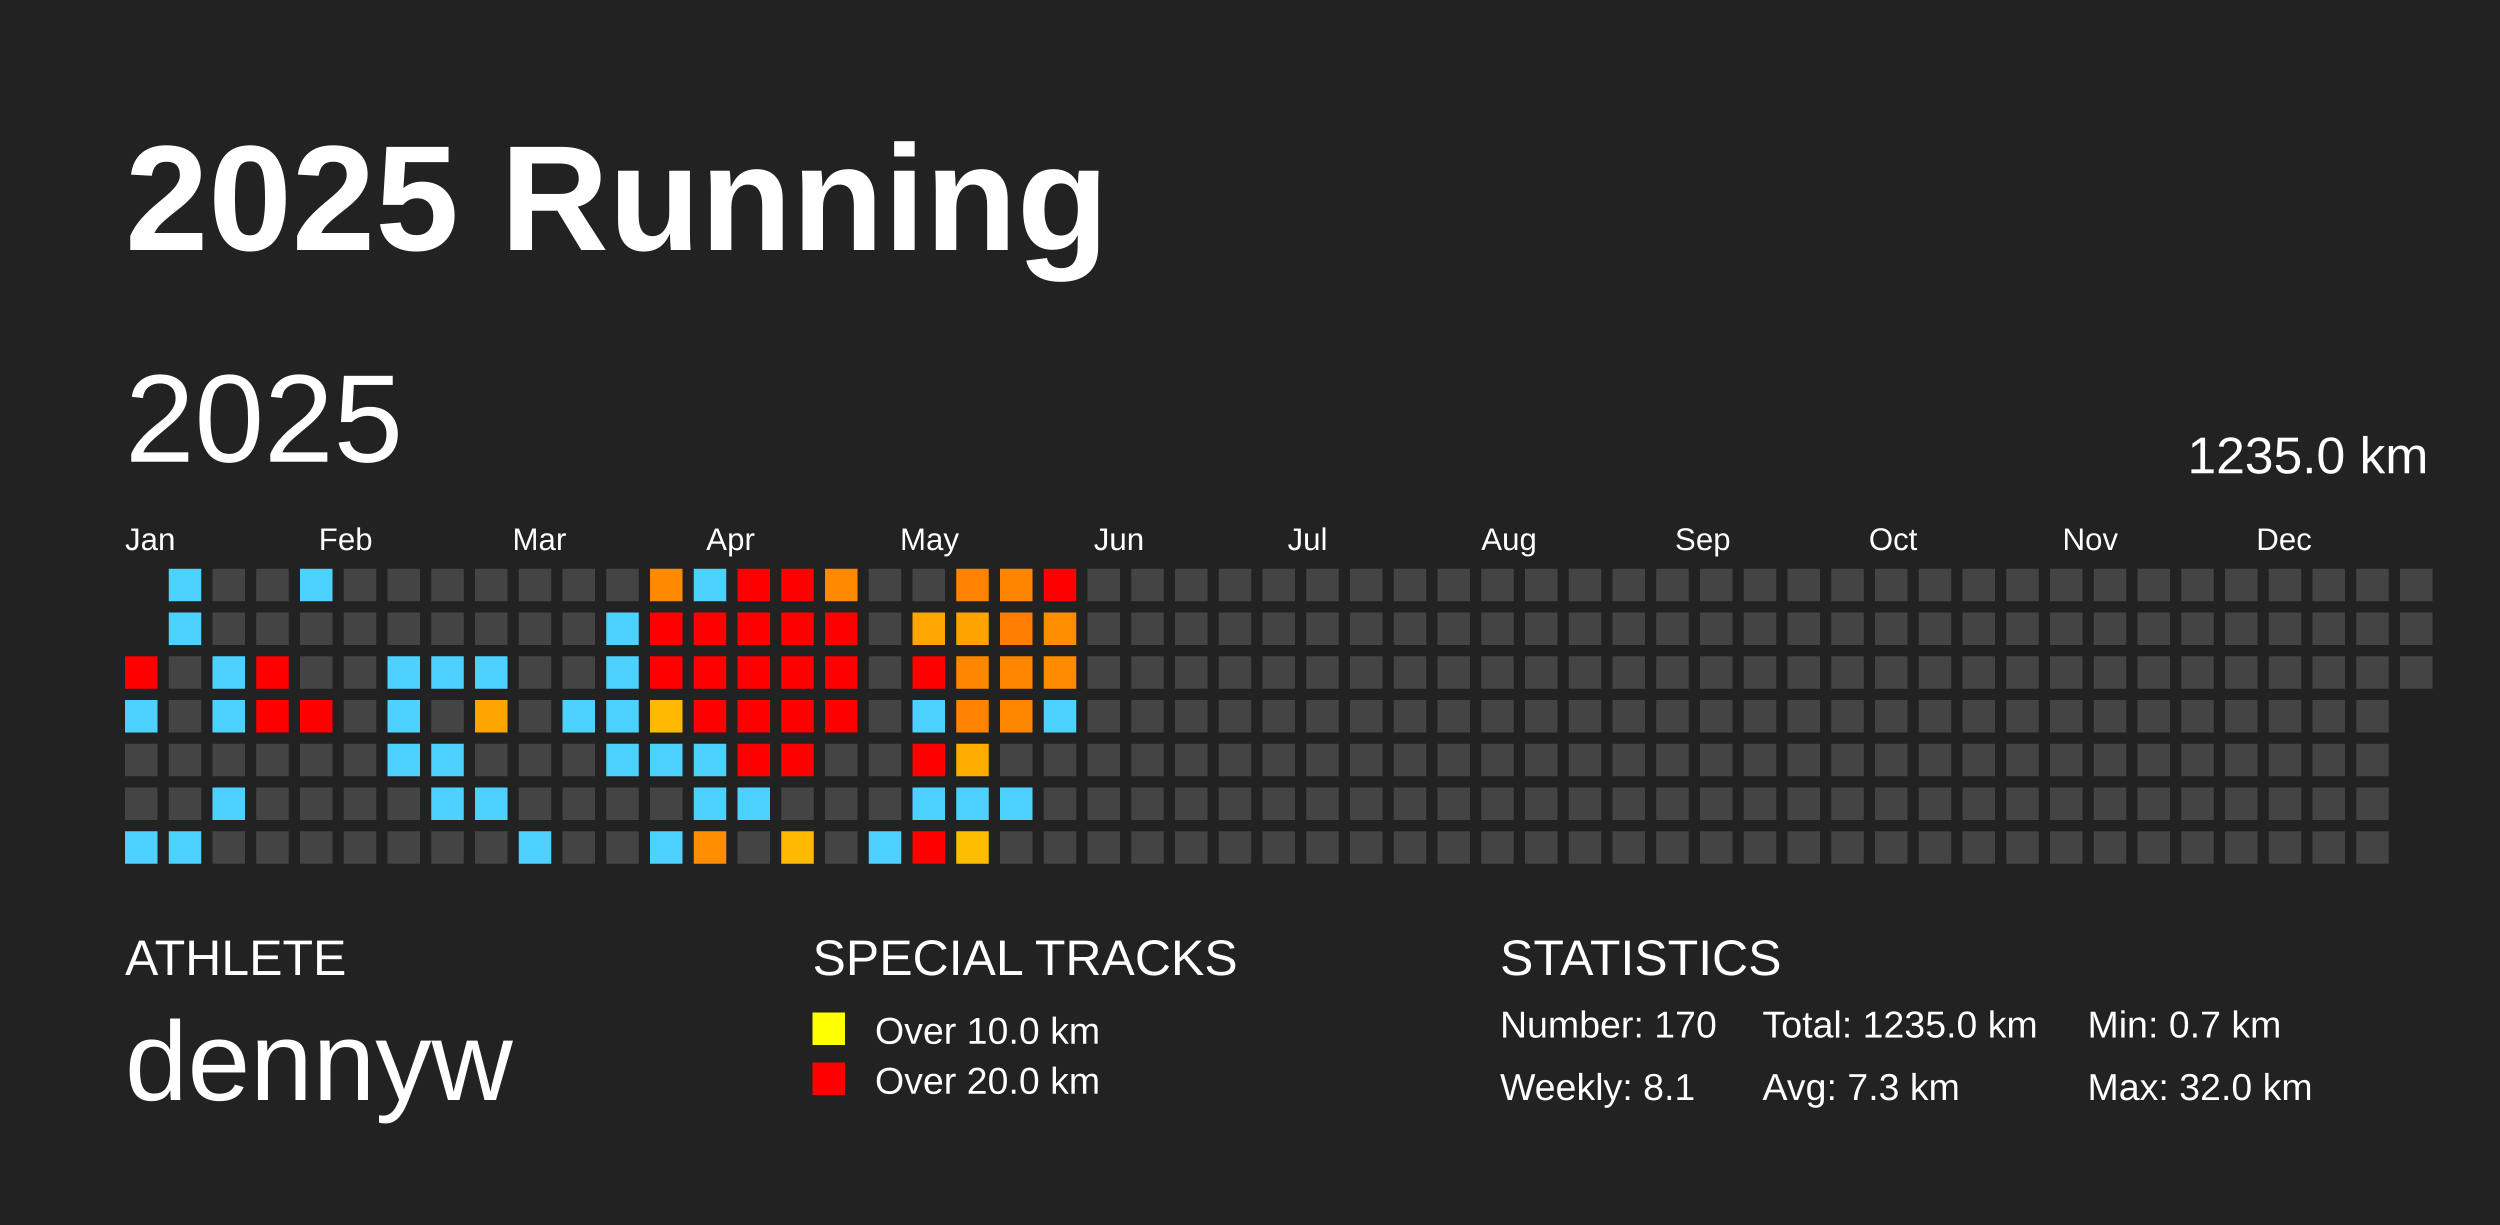
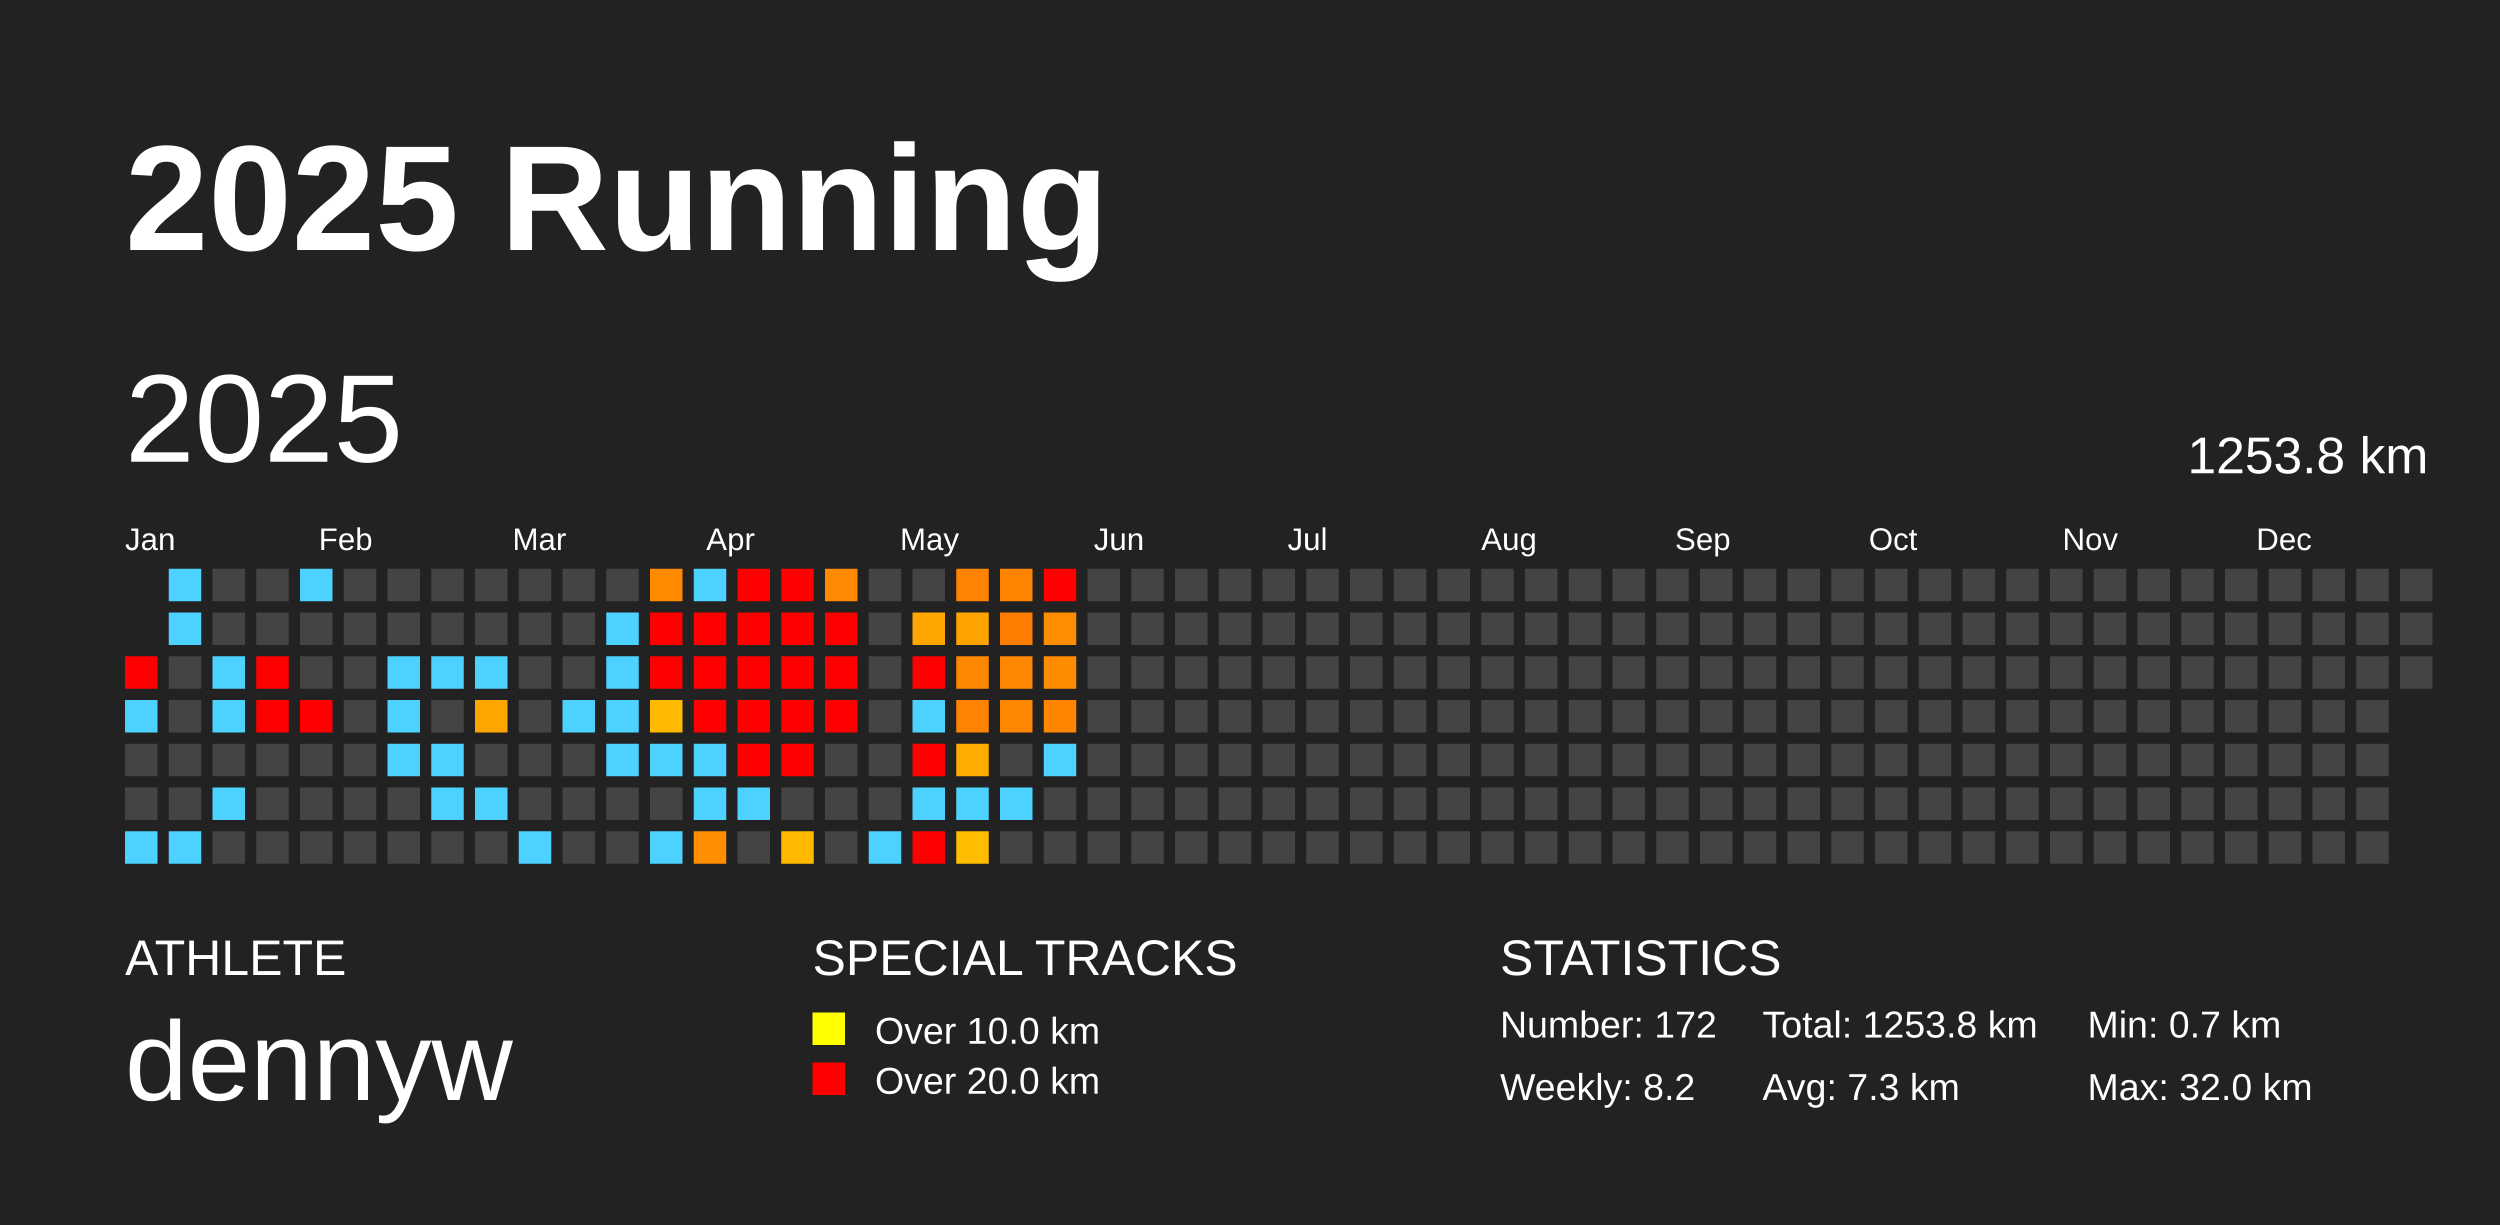
<svg xmlns="http://www.w3.org/2000/svg" baseProfile="full" height="98mm" version="1.1" viewBox="0,0,200,98" width="200mm">
  <defs />
  <rect fill="#222222" height="98" width="200" x="0" y="0" />
  <text fill="#FFFFFF" style="font-size:12px; font-family:Arial; font-weight:bold;" x="10" y="20">2025 Running</text>
  <text fill="#FFFFFF" style="font-size:4px; font-family:Arial" x="10" y="78">ATHLETE</text>
  <text fill="#FFFFFF" style="font-size:9px; font-family:Arial" x="10" y="88">dennyw</text>
  <text fill="#FFFFFF" style="font-size:4px; font-family:Arial" x="65" y="78">SPECIAL TRACKS</text>
  <rect fill="yellow" height="2.6" width="2.6" x="65" y="81" />
  <text fill="#FFFFFF" style="font-size:3px; font-family:Arial" x="70" y="83.5">Over 10.0 km</text>
  <rect fill="red" height="2.6" width="2.6" x="65" y="85" />
  <text fill="#FFFFFF" style="font-size:3px; font-family:Arial" x="70" y="87.5">Over 20.0 km</text>
  <text fill="#FFFFFF" style="font-size:4px; font-family:Arial" x="120" y="78">STATISTICS</text>
-   <text fill="#FFFFFF" style="font-size:3px; font-family:Arial" x="120" y="83">Number: 170</text>
-   <text fill="#FFFFFF" style="font-size:3px; font-family:Arial" x="120" y="88">Weekly: 8.1</text>
-   <text fill="#FFFFFF" style="font-size:3px; font-family:Arial" x="141" y="83">Total: 1235.0 km</text>
+   <text fill="#FFFFFF" style="font-size:3px; font-family:Arial" x="120" y="83">Number: 172</text>
+   <text fill="#FFFFFF" style="font-size:3px; font-family:Arial" x="120" y="88">Weekly: 8.2</text>
+   <text fill="#FFFFFF" style="font-size:3px; font-family:Arial" x="141" y="83">Total: 1253.8 km</text>
  <text fill="#FFFFFF" style="font-size:3px; font-family:Arial" x="141" y="88">Avg: 7.3 km</text>
  <text fill="#FFFFFF" style="font-size:3px; font-family:Arial" x="167" y="83">Min: 0.7 km</text>
  <text fill="#FFFFFF" style="font-size:3px; font-family:Arial" x="167" y="88">Max: 32.0 km</text>
  <text dominant-baseline="hanging" fill="#FFFFFF" style="font-size:10.0px; font-family:Arial;" x="10" y="30">2025</text>
-   <text dominant-baseline="hanging" fill="#FFFFFF" style="font-size:4.125px; font-family:Arial;" x="175" y="35">1235.0 km</text>
+   <text dominant-baseline="hanging" fill="#FFFFFF" style="font-size:4.125px; font-family:Arial;" x="175" y="35">1253.8 km</text>
  <text fill="#FFFFFF" style="font-size:2.5px; font-family:Arial" x="10.0" y="44">Jan</text>
  <text fill="#FFFFFF" style="font-size:2.5px; font-family:Arial" x="25.5" y="44">Feb</text>
  <text fill="#FFFFFF" style="font-size:2.5px; font-family:Arial" x="41.0" y="44">Mar</text>
  <text fill="#FFFFFF" style="font-size:2.5px; font-family:Arial" x="56.5" y="44">Apr</text>
  <text fill="#FFFFFF" style="font-size:2.5px; font-family:Arial" x="72.0" y="44">May</text>
  <text fill="#FFFFFF" style="font-size:2.5px; font-family:Arial" x="87.5" y="44">Jun</text>
  <text fill="#FFFFFF" style="font-size:2.5px; font-family:Arial" x="103.0" y="44">Jul</text>
  <text fill="#FFFFFF" style="font-size:2.5px; font-family:Arial" x="118.5" y="44">Aug</text>
  <text fill="#FFFFFF" style="font-size:2.5px; font-family:Arial" x="134.0" y="44">Sep</text>
  <text fill="#FFFFFF" style="font-size:2.5px; font-family:Arial" x="149.5" y="44">Oct</text>
  <text fill="#FFFFFF" style="font-size:2.5px; font-family:Arial" x="165.0" y="44">Nov</text>
  <text fill="#FFFFFF" style="font-size:2.5px; font-family:Arial" x="180.5" y="44">Dec</text>
  <rect fill="red" height="2.6" width="2.6" x="10.0" y="52.5" />
  <rect fill="#4dd2ff" height="2.6" width="2.6" x="10.0" y="56.0" />
  <rect fill="#444444" height="2.6" width="2.6" x="10.0" y="59.5" />
  <rect fill="#444444" height="2.6" width="2.6" x="10.0" y="63.0" />
  <rect fill="#4dd2ff" height="2.6" width="2.6" x="10.0" y="66.5" />
  <rect fill="#4dd2ff" height="2.6" width="2.6" x="13.5" y="45.5" />
  <rect fill="#4dd2ff" height="2.6" width="2.6" x="13.5" y="49.0" />
  <rect fill="#444444" height="2.6" width="2.6" x="13.5" y="52.5" />
  <rect fill="#444444" height="2.6" width="2.6" x="13.5" y="56.0" />
  <rect fill="#444444" height="2.6" width="2.6" x="13.5" y="59.5" />
  <rect fill="#444444" height="2.6" width="2.6" x="13.5" y="63.0" />
  <rect fill="#4dd2ff" height="2.6" width="2.6" x="13.5" y="66.5" />
  <rect fill="#444444" height="2.6" width="2.6" x="17.0" y="45.5" />
  <rect fill="#444444" height="2.6" width="2.6" x="17.0" y="49.0" />
  <rect fill="#4dd2ff" height="2.6" width="2.6" x="17.0" y="52.5" />
  <rect fill="#4dd2ff" height="2.6" width="2.6" x="17.0" y="56.0" />
  <rect fill="#444444" height="2.6" width="2.6" x="17.0" y="59.5" />
  <rect fill="#4dd2ff" height="2.6" width="2.6" x="17.0" y="63.0" />
  <rect fill="#444444" height="2.6" width="2.6" x="17.0" y="66.5" />
  <rect fill="#444444" height="2.6" width="2.6" x="20.5" y="45.5" />
  <rect fill="#444444" height="2.6" width="2.6" x="20.5" y="49.0" />
  <rect fill="red" height="2.6" width="2.6" x="20.5" y="52.5" />
  <rect fill="red" height="2.6" width="2.6" x="20.5" y="56.0" />
  <rect fill="#444444" height="2.6" width="2.6" x="20.5" y="59.5" />
  <rect fill="#444444" height="2.6" width="2.6" x="20.5" y="63.0" />
  <rect fill="#444444" height="2.6" width="2.6" x="20.5" y="66.5" />
  <rect fill="#4dd2ff" height="2.6" width="2.6" x="24.0" y="45.5" />
  <rect fill="#444444" height="2.6" width="2.6" x="24.0" y="49.0" />
  <rect fill="#444444" height="2.6" width="2.6" x="24.0" y="52.5" />
  <rect fill="red" height="2.6" width="2.6" x="24.0" y="56.0" />
  <rect fill="#444444" height="2.6" width="2.6" x="24.0" y="59.5" />
  <rect fill="#444444" height="2.6" width="2.6" x="24.0" y="63.0" />
  <rect fill="#444444" height="2.6" width="2.6" x="24.0" y="66.5" />
  <rect fill="#444444" height="2.6" width="2.6" x="27.5" y="45.5" />
  <rect fill="#444444" height="2.6" width="2.6" x="27.5" y="49.0" />
  <rect fill="#444444" height="2.6" width="2.6" x="27.5" y="52.5" />
  <rect fill="#444444" height="2.6" width="2.6" x="27.5" y="56.0" />
  <rect fill="#444444" height="2.6" width="2.6" x="27.5" y="59.5" />
  <rect fill="#444444" height="2.6" width="2.6" x="27.5" y="63.0" />
  <rect fill="#444444" height="2.6" width="2.6" x="27.5" y="66.5" />
  <rect fill="#444444" height="2.6" width="2.6" x="31.0" y="45.5" />
  <rect fill="#444444" height="2.6" width="2.6" x="31.0" y="49.0" />
  <rect fill="#4dd2ff" height="2.6" width="2.6" x="31.0" y="52.5" />
  <rect fill="#4dd2ff" height="2.6" width="2.6" x="31.0" y="56.0" />
  <rect fill="#4dd2ff" height="2.6" width="2.6" x="31.0" y="59.5" />
  <rect fill="#444444" height="2.6" width="2.6" x="31.0" y="63.0" />
  <rect fill="#444444" height="2.6" width="2.6" x="31.0" y="66.5" />
  <rect fill="#444444" height="2.6" width="2.6" x="34.5" y="45.5" />
  <rect fill="#444444" height="2.6" width="2.6" x="34.5" y="49.0" />
  <rect fill="#4dd2ff" height="2.6" width="2.6" x="34.5" y="52.5" />
  <rect fill="#444444" height="2.6" width="2.6" x="34.5" y="56.0" />
  <rect fill="#4dd2ff" height="2.6" width="2.6" x="34.5" y="59.5" />
  <rect fill="#4dd2ff" height="2.6" width="2.6" x="34.5" y="63.0" />
  <rect fill="#444444" height="2.6" width="2.6" x="34.5" y="66.5" />
  <rect fill="#444444" height="2.6" width="2.6" x="38.0" y="45.5" />
  <rect fill="#444444" height="2.6" width="2.6" x="38.0" y="49.0" />
  <rect fill="#4dd2ff" height="2.6" width="2.6" x="38.0" y="52.5" />
  <rect fill="#ffa500" height="2.6" width="2.6" x="38.0" y="56.0" />
  <rect fill="#444444" height="2.6" width="2.6" x="38.0" y="59.5" />
  <rect fill="#4dd2ff" height="2.6" width="2.6" x="38.0" y="63.0" />
  <rect fill="#444444" height="2.6" width="2.6" x="38.0" y="66.5" />
  <rect fill="#444444" height="2.6" width="2.6" x="41.5" y="45.5" />
  <rect fill="#444444" height="2.6" width="2.6" x="41.5" y="49.0" />
  <rect fill="#444444" height="2.6" width="2.6" x="41.5" y="52.5" />
  <rect fill="#444444" height="2.6" width="2.6" x="41.5" y="56.0" />
  <rect fill="#444444" height="2.6" width="2.6" x="41.5" y="59.5" />
  <rect fill="#444444" height="2.6" width="2.6" x="41.5" y="63.0" />
  <rect fill="#4dd2ff" height="2.6" width="2.6" x="41.5" y="66.5" />
  <rect fill="#444444" height="2.6" width="2.6" x="45.0" y="45.5" />
  <rect fill="#444444" height="2.6" width="2.6" x="45.0" y="49.0" />
  <rect fill="#444444" height="2.6" width="2.6" x="45.0" y="52.5" />
  <rect fill="#4dd2ff" height="2.6" width="2.6" x="45.0" y="56.0" />
  <rect fill="#444444" height="2.6" width="2.6" x="45.0" y="59.5" />
  <rect fill="#444444" height="2.6" width="2.6" x="45.0" y="63.0" />
  <rect fill="#444444" height="2.6" width="2.6" x="45.0" y="66.5" />
  <rect fill="#444444" height="2.6" width="2.6" x="48.5" y="45.5" />
  <rect fill="#4dd2ff" height="2.6" width="2.6" x="48.5" y="49.0" />
  <rect fill="#4dd2ff" height="2.6" width="2.6" x="48.5" y="52.5" />
  <rect fill="#4dd2ff" height="2.6" width="2.6" x="48.5" y="56.0" />
  <rect fill="#4dd2ff" height="2.6" width="2.6" x="48.5" y="59.5" />
  <rect fill="#444444" height="2.6" width="2.6" x="48.5" y="63.0" />
  <rect fill="#444444" height="2.6" width="2.6" x="48.5" y="66.5" />
  <rect fill="#ff8a00" height="2.6" width="2.6" x="52.0" y="45.5" />
  <rect fill="red" height="2.6" width="2.6" x="52.0" y="49.0" />
  <rect fill="red" height="2.6" width="2.6" x="52.0" y="52.5" />
  <rect fill="#ffb900" height="2.6" width="2.6" x="52.0" y="56.0" />
  <rect fill="#4dd2ff" height="2.6" width="2.6" x="52.0" y="59.5" />
  <rect fill="#444444" height="2.6" width="2.6" x="52.0" y="63.0" />
  <rect fill="#4dd2ff" height="2.6" width="2.6" x="52.0" y="66.5" />
  <rect fill="#4dd2ff" height="2.6" width="2.6" x="55.5" y="45.5" />
  <rect fill="red" height="2.6" width="2.6" x="55.5" y="49.0" />
  <rect fill="red" height="2.6" width="2.6" x="55.5" y="52.5" />
  <rect fill="red" height="2.6" width="2.6" x="55.5" y="56.0" />
  <rect fill="#4dd2ff" height="2.6" width="2.6" x="55.5" y="59.5" />
  <rect fill="#4dd2ff" height="2.6" width="2.6" x="55.5" y="63.0" />
  <rect fill="#ff8f00" height="2.6" width="2.6" x="55.5" y="66.5" />
  <rect fill="red" height="2.6" width="2.6" x="59.0" y="45.5" />
  <rect fill="red" height="2.6" width="2.6" x="59.0" y="49.0" />
  <rect fill="red" height="2.6" width="2.6" x="59.0" y="52.5" />
  <rect fill="red" height="2.6" width="2.6" x="59.0" y="56.0" />
  <rect fill="red" height="2.6" width="2.6" x="59.0" y="59.5" />
  <rect fill="#4dd2ff" height="2.6" width="2.6" x="59.0" y="63.0" />
  <rect fill="#444444" height="2.6" width="2.6" x="59.0" y="66.5" />
  <rect fill="red" height="2.6" width="2.6" x="62.5" y="45.5" />
  <rect fill="red" height="2.6" width="2.6" x="62.5" y="49.0" />
  <rect fill="red" height="2.6" width="2.6" x="62.5" y="52.5" />
  <rect fill="red" height="2.6" width="2.6" x="62.5" y="56.0" />
  <rect fill="red" height="2.6" width="2.6" x="62.5" y="59.5" />
  <rect fill="#444444" height="2.6" width="2.6" x="62.5" y="63.0" />
  <rect fill="#ffba00" height="2.6" width="2.6" x="62.5" y="66.5" />
  <rect fill="#ff8900" height="2.6" width="2.6" x="66.0" y="45.5" />
  <rect fill="red" height="2.6" width="2.6" x="66.0" y="49.0" />
  <rect fill="red" height="2.6" width="2.6" x="66.0" y="52.5" />
  <rect fill="red" height="2.6" width="2.6" x="66.0" y="56.0" />
  <rect fill="#444444" height="2.6" width="2.6" x="66.0" y="59.5" />
  <rect fill="#444444" height="2.6" width="2.6" x="66.0" y="63.0" />
  <rect fill="#444444" height="2.6" width="2.6" x="66.0" y="66.5" />
  <rect fill="#444444" height="2.6" width="2.6" x="69.5" y="45.5" />
  <rect fill="#444444" height="2.6" width="2.6" x="69.5" y="49.0" />
  <rect fill="#444444" height="2.6" width="2.6" x="69.5" y="52.5" />
  <rect fill="#444444" height="2.6" width="2.6" x="69.5" y="56.0" />
  <rect fill="#444444" height="2.6" width="2.6" x="69.5" y="59.5" />
  <rect fill="#444444" height="2.6" width="2.6" x="69.5" y="63.0" />
  <rect fill="#4dd2ff" height="2.6" width="2.6" x="69.5" y="66.5" />
  <rect fill="#444444" height="2.6" width="2.6" x="73.0" y="45.5" />
  <rect fill="#ffa600" height="2.6" width="2.6" x="73.0" y="49.0" />
  <rect fill="red" height="2.6" width="2.6" x="73.0" y="52.5" />
  <rect fill="#4dd2ff" height="2.6" width="2.6" x="73.0" y="56.0" />
  <rect fill="red" height="2.6" width="2.6" x="73.0" y="59.5" />
  <rect fill="#4dd2ff" height="2.6" width="2.6" x="73.0" y="63.0" />
  <rect fill="red" height="2.6" width="2.6" x="73.0" y="66.5" />
  <rect fill="#ff8200" height="2.6" width="2.6" x="76.5" y="45.5" />
  <rect fill="#ffa300" height="2.6" width="2.6" x="76.5" y="49.0" />
  <rect fill="#ff8600" height="2.6" width="2.6" x="76.5" y="52.5" />
  <rect fill="#ff8200" height="2.6" width="2.6" x="76.5" y="56.0" />
  <rect fill="#ffab00" height="2.6" width="2.6" x="76.5" y="59.5" />
  <rect fill="#4dd2ff" height="2.6" width="2.6" x="76.5" y="63.0" />
  <rect fill="#ffbd00" height="2.6" width="2.6" x="76.5" y="66.5" />
  <rect fill="#ff8400" height="2.6" width="2.6" x="80.0" y="45.5" />
  <rect fill="#ff7d00" height="2.6" width="2.6" x="80.0" y="49.0" />
  <rect fill="#ff8600" height="2.6" width="2.6" x="80.0" y="52.5" />
  <rect fill="#ff8700" height="2.6" width="2.6" x="80.0" y="56.0" />
  <rect fill="#444444" height="2.6" width="2.6" x="80.0" y="59.5" />
  <rect fill="#4dd2ff" height="2.6" width="2.6" x="80.0" y="63.0" />
  <rect fill="#444444" height="2.6" width="2.6" x="80.0" y="66.5" />
  <rect fill="red" height="2.6" width="2.6" x="83.5" y="45.5" />
  <rect fill="#ff8d00" height="2.6" width="2.6" x="83.5" y="49.0" />
  <rect fill="#ff8c00" height="2.6" width="2.6" x="83.5" y="52.5" />
-   <rect fill="#4dd2ff" height="2.6" width="2.6" x="83.5" y="56.0" />
-   <rect fill="#444444" height="2.6" width="2.6" x="83.5" y="59.5" />
+   <rect fill="#ff8400" height="2.6" width="2.6" x="83.5" y="56.0" />
+   <rect fill="#4dd2ff" height="2.6" width="2.6" x="83.5" y="59.5" />
  <rect fill="#444444" height="2.6" width="2.6" x="83.5" y="63.0" />
  <rect fill="#444444" height="2.6" width="2.6" x="83.5" y="66.5" />
  <rect fill="#444444" height="2.6" width="2.6" x="87.0" y="45.5" />
  <rect fill="#444444" height="2.6" width="2.6" x="87.0" y="49.0" />
  <rect fill="#444444" height="2.6" width="2.6" x="87.0" y="52.5" />
  <rect fill="#444444" height="2.6" width="2.6" x="87.0" y="56.0" />
  <rect fill="#444444" height="2.6" width="2.6" x="87.0" y="59.5" />
  <rect fill="#444444" height="2.6" width="2.6" x="87.0" y="63.0" />
  <rect fill="#444444" height="2.6" width="2.6" x="87.0" y="66.5" />
  <rect fill="#444444" height="2.6" width="2.6" x="90.5" y="45.5" />
  <rect fill="#444444" height="2.6" width="2.6" x="90.5" y="49.0" />
  <rect fill="#444444" height="2.6" width="2.6" x="90.5" y="52.5" />
  <rect fill="#444444" height="2.6" width="2.6" x="90.5" y="56.0" />
  <rect fill="#444444" height="2.6" width="2.6" x="90.5" y="59.5" />
  <rect fill="#444444" height="2.6" width="2.6" x="90.5" y="63.0" />
  <rect fill="#444444" height="2.6" width="2.6" x="90.5" y="66.5" />
  <rect fill="#444444" height="2.6" width="2.6" x="94.0" y="45.5" />
  <rect fill="#444444" height="2.6" width="2.6" x="94.0" y="49.0" />
  <rect fill="#444444" height="2.6" width="2.6" x="94.0" y="52.5" />
  <rect fill="#444444" height="2.6" width="2.6" x="94.0" y="56.0" />
  <rect fill="#444444" height="2.6" width="2.6" x="94.0" y="59.5" />
  <rect fill="#444444" height="2.6" width="2.6" x="94.0" y="63.0" />
  <rect fill="#444444" height="2.6" width="2.6" x="94.0" y="66.5" />
  <rect fill="#444444" height="2.6" width="2.6" x="97.5" y="45.5" />
  <rect fill="#444444" height="2.6" width="2.6" x="97.5" y="49.0" />
  <rect fill="#444444" height="2.6" width="2.6" x="97.5" y="52.5" />
  <rect fill="#444444" height="2.6" width="2.6" x="97.5" y="56.0" />
  <rect fill="#444444" height="2.6" width="2.6" x="97.5" y="59.5" />
  <rect fill="#444444" height="2.6" width="2.6" x="97.5" y="63.0" />
  <rect fill="#444444" height="2.6" width="2.6" x="97.5" y="66.5" />
  <rect fill="#444444" height="2.6" width="2.6" x="101.0" y="45.5" />
  <rect fill="#444444" height="2.6" width="2.6" x="101.0" y="49.0" />
  <rect fill="#444444" height="2.6" width="2.6" x="101.0" y="52.5" />
  <rect fill="#444444" height="2.6" width="2.6" x="101.0" y="56.0" />
  <rect fill="#444444" height="2.6" width="2.6" x="101.0" y="59.5" />
  <rect fill="#444444" height="2.6" width="2.6" x="101.0" y="63.0" />
  <rect fill="#444444" height="2.6" width="2.6" x="101.0" y="66.5" />
  <rect fill="#444444" height="2.6" width="2.6" x="104.5" y="45.5" />
  <rect fill="#444444" height="2.6" width="2.6" x="104.5" y="49.0" />
  <rect fill="#444444" height="2.6" width="2.6" x="104.5" y="52.5" />
  <rect fill="#444444" height="2.6" width="2.6" x="104.5" y="56.0" />
  <rect fill="#444444" height="2.6" width="2.6" x="104.5" y="59.5" />
  <rect fill="#444444" height="2.6" width="2.6" x="104.5" y="63.0" />
  <rect fill="#444444" height="2.6" width="2.6" x="104.5" y="66.5" />
  <rect fill="#444444" height="2.6" width="2.6" x="108.0" y="45.5" />
  <rect fill="#444444" height="2.6" width="2.6" x="108.0" y="49.0" />
  <rect fill="#444444" height="2.6" width="2.6" x="108.0" y="52.5" />
  <rect fill="#444444" height="2.6" width="2.6" x="108.0" y="56.0" />
  <rect fill="#444444" height="2.6" width="2.6" x="108.0" y="59.5" />
  <rect fill="#444444" height="2.6" width="2.6" x="108.0" y="63.0" />
  <rect fill="#444444" height="2.6" width="2.6" x="108.0" y="66.5" />
  <rect fill="#444444" height="2.6" width="2.6" x="111.5" y="45.5" />
  <rect fill="#444444" height="2.6" width="2.6" x="111.5" y="49.0" />
  <rect fill="#444444" height="2.6" width="2.6" x="111.5" y="52.5" />
  <rect fill="#444444" height="2.6" width="2.6" x="111.5" y="56.0" />
  <rect fill="#444444" height="2.6" width="2.6" x="111.5" y="59.5" />
  <rect fill="#444444" height="2.6" width="2.6" x="111.5" y="63.0" />
  <rect fill="#444444" height="2.6" width="2.6" x="111.5" y="66.5" />
  <rect fill="#444444" height="2.6" width="2.6" x="115.0" y="45.5" />
  <rect fill="#444444" height="2.6" width="2.6" x="115.0" y="49.0" />
  <rect fill="#444444" height="2.6" width="2.6" x="115.0" y="52.5" />
  <rect fill="#444444" height="2.6" width="2.6" x="115.0" y="56.0" />
  <rect fill="#444444" height="2.6" width="2.6" x="115.0" y="59.5" />
  <rect fill="#444444" height="2.6" width="2.6" x="115.0" y="63.0" />
  <rect fill="#444444" height="2.6" width="2.6" x="115.0" y="66.5" />
  <rect fill="#444444" height="2.6" width="2.6" x="118.5" y="45.5" />
  <rect fill="#444444" height="2.6" width="2.6" x="118.5" y="49.0" />
  <rect fill="#444444" height="2.6" width="2.6" x="118.5" y="52.5" />
  <rect fill="#444444" height="2.6" width="2.6" x="118.5" y="56.0" />
  <rect fill="#444444" height="2.6" width="2.6" x="118.5" y="59.5" />
  <rect fill="#444444" height="2.6" width="2.6" x="118.5" y="63.0" />
  <rect fill="#444444" height="2.6" width="2.6" x="118.5" y="66.5" />
  <rect fill="#444444" height="2.6" width="2.6" x="122.0" y="45.5" />
  <rect fill="#444444" height="2.6" width="2.6" x="122.0" y="49.0" />
  <rect fill="#444444" height="2.6" width="2.6" x="122.0" y="52.5" />
  <rect fill="#444444" height="2.6" width="2.6" x="122.0" y="56.0" />
  <rect fill="#444444" height="2.6" width="2.6" x="122.0" y="59.5" />
  <rect fill="#444444" height="2.6" width="2.6" x="122.0" y="63.0" />
  <rect fill="#444444" height="2.6" width="2.6" x="122.0" y="66.5" />
  <rect fill="#444444" height="2.6" width="2.6" x="125.5" y="45.5" />
  <rect fill="#444444" height="2.6" width="2.6" x="125.5" y="49.0" />
  <rect fill="#444444" height="2.6" width="2.6" x="125.5" y="52.5" />
  <rect fill="#444444" height="2.6" width="2.6" x="125.5" y="56.0" />
  <rect fill="#444444" height="2.6" width="2.6" x="125.5" y="59.5" />
  <rect fill="#444444" height="2.6" width="2.6" x="125.5" y="63.0" />
  <rect fill="#444444" height="2.6" width="2.6" x="125.5" y="66.5" />
  <rect fill="#444444" height="2.6" width="2.6" x="129.0" y="45.5" />
  <rect fill="#444444" height="2.6" width="2.6" x="129.0" y="49.0" />
  <rect fill="#444444" height="2.6" width="2.6" x="129.0" y="52.5" />
  <rect fill="#444444" height="2.6" width="2.6" x="129.0" y="56.0" />
  <rect fill="#444444" height="2.6" width="2.6" x="129.0" y="59.5" />
  <rect fill="#444444" height="2.6" width="2.6" x="129.0" y="63.0" />
  <rect fill="#444444" height="2.6" width="2.6" x="129.0" y="66.5" />
  <rect fill="#444444" height="2.6" width="2.6" x="132.5" y="45.5" />
  <rect fill="#444444" height="2.6" width="2.6" x="132.5" y="49.0" />
  <rect fill="#444444" height="2.6" width="2.6" x="132.5" y="52.5" />
  <rect fill="#444444" height="2.6" width="2.6" x="132.5" y="56.0" />
  <rect fill="#444444" height="2.6" width="2.6" x="132.5" y="59.5" />
  <rect fill="#444444" height="2.6" width="2.6" x="132.5" y="63.0" />
  <rect fill="#444444" height="2.6" width="2.6" x="132.5" y="66.5" />
  <rect fill="#444444" height="2.6" width="2.6" x="136.0" y="45.5" />
  <rect fill="#444444" height="2.6" width="2.6" x="136.0" y="49.0" />
  <rect fill="#444444" height="2.6" width="2.6" x="136.0" y="52.5" />
  <rect fill="#444444" height="2.6" width="2.6" x="136.0" y="56.0" />
  <rect fill="#444444" height="2.6" width="2.6" x="136.0" y="59.5" />
  <rect fill="#444444" height="2.6" width="2.6" x="136.0" y="63.0" />
  <rect fill="#444444" height="2.6" width="2.6" x="136.0" y="66.5" />
  <rect fill="#444444" height="2.6" width="2.6" x="139.5" y="45.5" />
  <rect fill="#444444" height="2.6" width="2.6" x="139.5" y="49.0" />
  <rect fill="#444444" height="2.6" width="2.6" x="139.5" y="52.5" />
  <rect fill="#444444" height="2.6" width="2.6" x="139.5" y="56.0" />
  <rect fill="#444444" height="2.6" width="2.6" x="139.5" y="59.5" />
  <rect fill="#444444" height="2.6" width="2.6" x="139.5" y="63.0" />
  <rect fill="#444444" height="2.6" width="2.6" x="139.5" y="66.5" />
  <rect fill="#444444" height="2.6" width="2.6" x="143.0" y="45.5" />
  <rect fill="#444444" height="2.6" width="2.6" x="143.0" y="49.0" />
  <rect fill="#444444" height="2.6" width="2.6" x="143.0" y="52.5" />
  <rect fill="#444444" height="2.6" width="2.6" x="143.0" y="56.0" />
  <rect fill="#444444" height="2.6" width="2.6" x="143.0" y="59.5" />
  <rect fill="#444444" height="2.6" width="2.6" x="143.0" y="63.0" />
  <rect fill="#444444" height="2.6" width="2.6" x="143.0" y="66.5" />
  <rect fill="#444444" height="2.6" width="2.6" x="146.5" y="45.5" />
  <rect fill="#444444" height="2.6" width="2.6" x="146.5" y="49.0" />
  <rect fill="#444444" height="2.6" width="2.6" x="146.5" y="52.5" />
  <rect fill="#444444" height="2.6" width="2.6" x="146.5" y="56.0" />
  <rect fill="#444444" height="2.6" width="2.6" x="146.5" y="59.5" />
  <rect fill="#444444" height="2.6" width="2.6" x="146.5" y="63.0" />
  <rect fill="#444444" height="2.6" width="2.6" x="146.5" y="66.5" />
  <rect fill="#444444" height="2.6" width="2.6" x="150.0" y="45.5" />
  <rect fill="#444444" height="2.6" width="2.6" x="150.0" y="49.0" />
  <rect fill="#444444" height="2.6" width="2.6" x="150.0" y="52.5" />
  <rect fill="#444444" height="2.6" width="2.6" x="150.0" y="56.0" />
  <rect fill="#444444" height="2.6" width="2.6" x="150.0" y="59.5" />
  <rect fill="#444444" height="2.6" width="2.6" x="150.0" y="63.0" />
  <rect fill="#444444" height="2.6" width="2.6" x="150.0" y="66.5" />
  <rect fill="#444444" height="2.6" width="2.6" x="153.5" y="45.5" />
  <rect fill="#444444" height="2.6" width="2.6" x="153.5" y="49.0" />
  <rect fill="#444444" height="2.6" width="2.6" x="153.5" y="52.5" />
  <rect fill="#444444" height="2.6" width="2.6" x="153.5" y="56.0" />
  <rect fill="#444444" height="2.6" width="2.6" x="153.5" y="59.5" />
  <rect fill="#444444" height="2.6" width="2.6" x="153.5" y="63.0" />
  <rect fill="#444444" height="2.6" width="2.6" x="153.5" y="66.5" />
  <rect fill="#444444" height="2.6" width="2.6" x="157.0" y="45.5" />
  <rect fill="#444444" height="2.6" width="2.6" x="157.0" y="49.0" />
  <rect fill="#444444" height="2.6" width="2.6" x="157.0" y="52.5" />
  <rect fill="#444444" height="2.6" width="2.6" x="157.0" y="56.0" />
  <rect fill="#444444" height="2.6" width="2.6" x="157.0" y="59.5" />
  <rect fill="#444444" height="2.6" width="2.6" x="157.0" y="63.0" />
  <rect fill="#444444" height="2.6" width="2.6" x="157.0" y="66.5" />
  <rect fill="#444444" height="2.6" width="2.6" x="160.5" y="45.5" />
  <rect fill="#444444" height="2.6" width="2.6" x="160.5" y="49.0" />
  <rect fill="#444444" height="2.6" width="2.6" x="160.5" y="52.5" />
  <rect fill="#444444" height="2.6" width="2.6" x="160.5" y="56.0" />
  <rect fill="#444444" height="2.6" width="2.6" x="160.5" y="59.5" />
  <rect fill="#444444" height="2.6" width="2.6" x="160.5" y="63.0" />
  <rect fill="#444444" height="2.6" width="2.6" x="160.5" y="66.5" />
  <rect fill="#444444" height="2.6" width="2.6" x="164.0" y="45.5" />
  <rect fill="#444444" height="2.6" width="2.6" x="164.0" y="49.0" />
  <rect fill="#444444" height="2.6" width="2.6" x="164.0" y="52.5" />
  <rect fill="#444444" height="2.6" width="2.6" x="164.0" y="56.0" />
  <rect fill="#444444" height="2.6" width="2.6" x="164.0" y="59.5" />
  <rect fill="#444444" height="2.6" width="2.6" x="164.0" y="63.0" />
  <rect fill="#444444" height="2.6" width="2.6" x="164.0" y="66.5" />
  <rect fill="#444444" height="2.6" width="2.6" x="167.5" y="45.5" />
  <rect fill="#444444" height="2.6" width="2.6" x="167.5" y="49.0" />
  <rect fill="#444444" height="2.6" width="2.6" x="167.5" y="52.5" />
  <rect fill="#444444" height="2.6" width="2.6" x="167.5" y="56.0" />
  <rect fill="#444444" height="2.6" width="2.6" x="167.5" y="59.5" />
  <rect fill="#444444" height="2.6" width="2.6" x="167.5" y="63.0" />
  <rect fill="#444444" height="2.6" width="2.6" x="167.5" y="66.5" />
  <rect fill="#444444" height="2.6" width="2.6" x="171.0" y="45.5" />
  <rect fill="#444444" height="2.6" width="2.6" x="171.0" y="49.0" />
  <rect fill="#444444" height="2.6" width="2.6" x="171.0" y="52.5" />
  <rect fill="#444444" height="2.6" width="2.6" x="171.0" y="56.0" />
  <rect fill="#444444" height="2.6" width="2.6" x="171.0" y="59.5" />
  <rect fill="#444444" height="2.6" width="2.6" x="171.0" y="63.0" />
  <rect fill="#444444" height="2.6" width="2.6" x="171.0" y="66.5" />
  <rect fill="#444444" height="2.6" width="2.6" x="174.5" y="45.5" />
  <rect fill="#444444" height="2.6" width="2.6" x="174.5" y="49.0" />
  <rect fill="#444444" height="2.6" width="2.6" x="174.5" y="52.5" />
  <rect fill="#444444" height="2.6" width="2.6" x="174.5" y="56.0" />
  <rect fill="#444444" height="2.6" width="2.6" x="174.5" y="59.5" />
  <rect fill="#444444" height="2.6" width="2.6" x="174.5" y="63.0" />
  <rect fill="#444444" height="2.6" width="2.6" x="174.5" y="66.5" />
  <rect fill="#444444" height="2.6" width="2.6" x="178.0" y="45.5" />
  <rect fill="#444444" height="2.6" width="2.6" x="178.0" y="49.0" />
  <rect fill="#444444" height="2.6" width="2.6" x="178.0" y="52.5" />
  <rect fill="#444444" height="2.6" width="2.6" x="178.0" y="56.0" />
  <rect fill="#444444" height="2.6" width="2.6" x="178.0" y="59.5" />
  <rect fill="#444444" height="2.6" width="2.6" x="178.0" y="63.0" />
  <rect fill="#444444" height="2.6" width="2.6" x="178.0" y="66.5" />
  <rect fill="#444444" height="2.6" width="2.6" x="181.5" y="45.5" />
  <rect fill="#444444" height="2.6" width="2.6" x="181.5" y="49.0" />
  <rect fill="#444444" height="2.6" width="2.6" x="181.5" y="52.5" />
  <rect fill="#444444" height="2.6" width="2.6" x="181.5" y="56.0" />
  <rect fill="#444444" height="2.6" width="2.6" x="181.5" y="59.5" />
  <rect fill="#444444" height="2.6" width="2.6" x="181.5" y="63.0" />
  <rect fill="#444444" height="2.6" width="2.6" x="181.5" y="66.5" />
  <rect fill="#444444" height="2.6" width="2.6" x="185.0" y="45.5" />
  <rect fill="#444444" height="2.6" width="2.6" x="185.0" y="49.0" />
  <rect fill="#444444" height="2.6" width="2.6" x="185.0" y="52.5" />
  <rect fill="#444444" height="2.6" width="2.6" x="185.0" y="56.0" />
  <rect fill="#444444" height="2.6" width="2.6" x="185.0" y="59.5" />
  <rect fill="#444444" height="2.6" width="2.6" x="185.0" y="63.0" />
  <rect fill="#444444" height="2.6" width="2.6" x="185.0" y="66.5" />
  <rect fill="#444444" height="2.6" width="2.6" x="188.5" y="45.5" />
  <rect fill="#444444" height="2.6" width="2.6" x="188.5" y="49.0" />
  <rect fill="#444444" height="2.6" width="2.6" x="188.5" y="52.5" />
  <rect fill="#444444" height="2.6" width="2.6" x="188.5" y="56.0" />
  <rect fill="#444444" height="2.6" width="2.6" x="188.5" y="59.5" />
  <rect fill="#444444" height="2.6" width="2.6" x="188.5" y="63.0" />
  <rect fill="#444444" height="2.6" width="2.6" x="188.5" y="66.5" />
  <rect fill="#444444" height="2.6" width="2.6" x="192.0" y="45.5" />
  <rect fill="#444444" height="2.6" width="2.6" x="192.0" y="49.0" />
  <rect fill="#444444" height="2.6" width="2.6" x="192.0" y="52.5" />
</svg>
